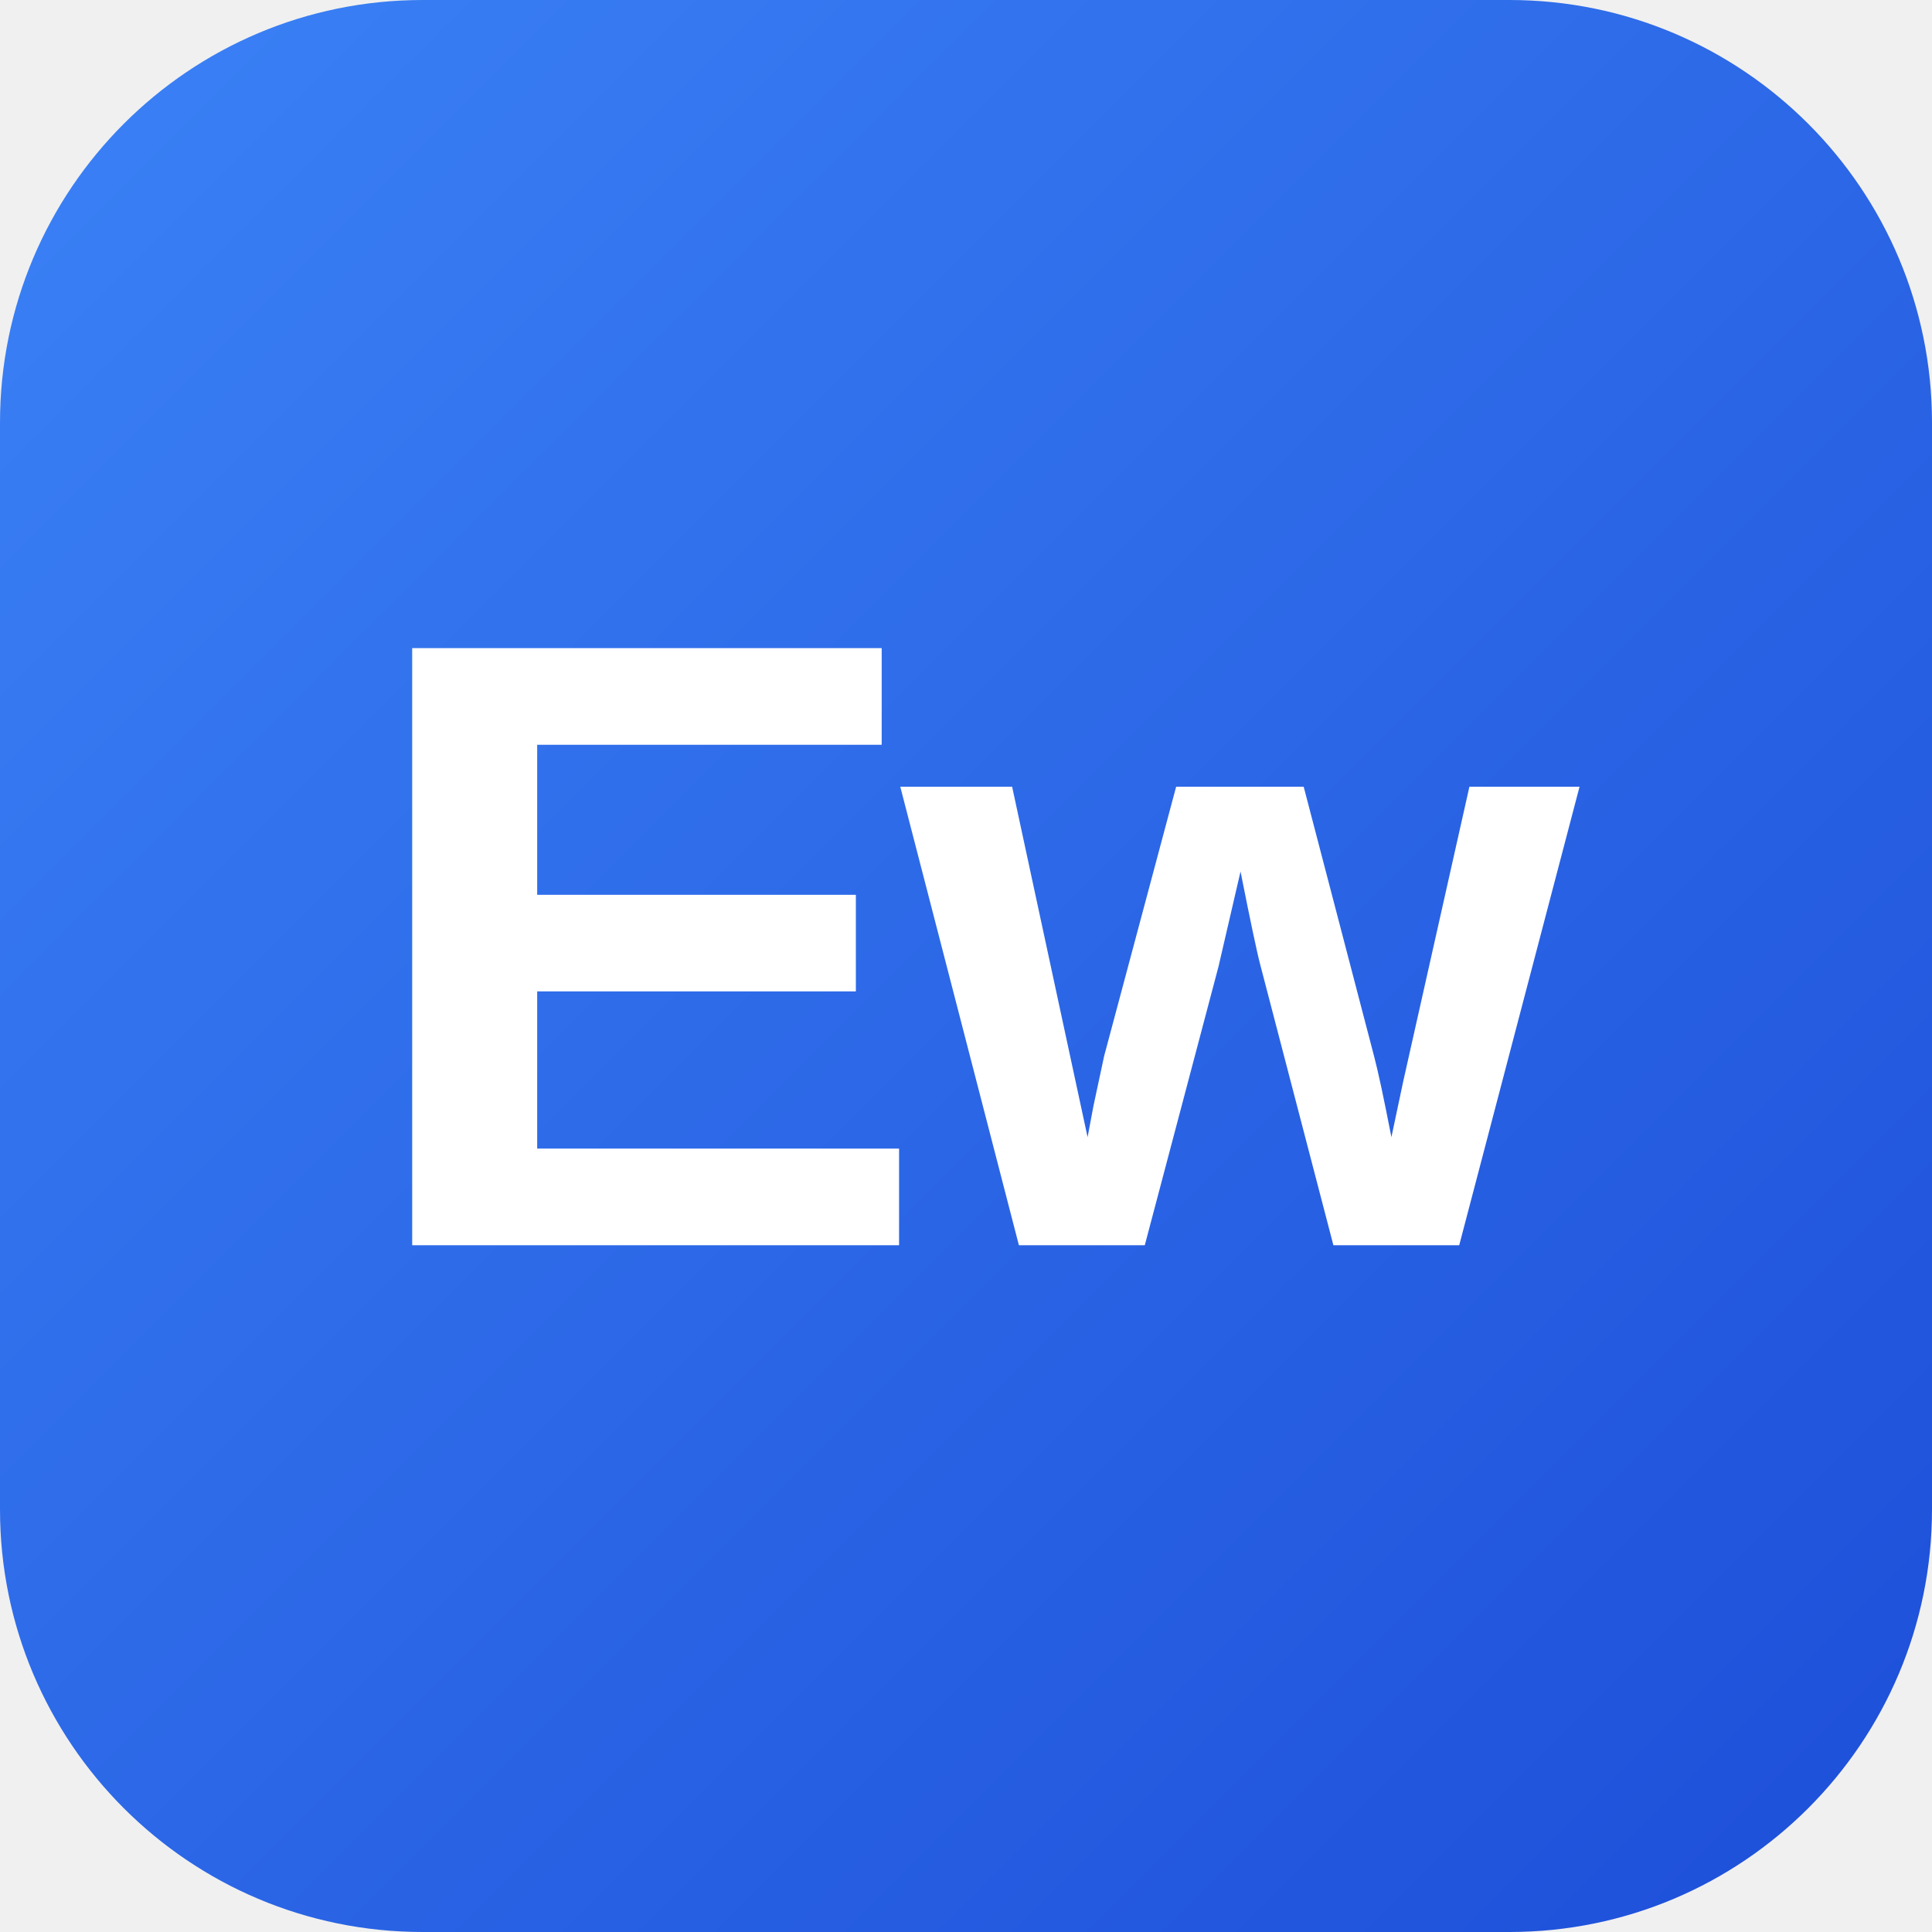
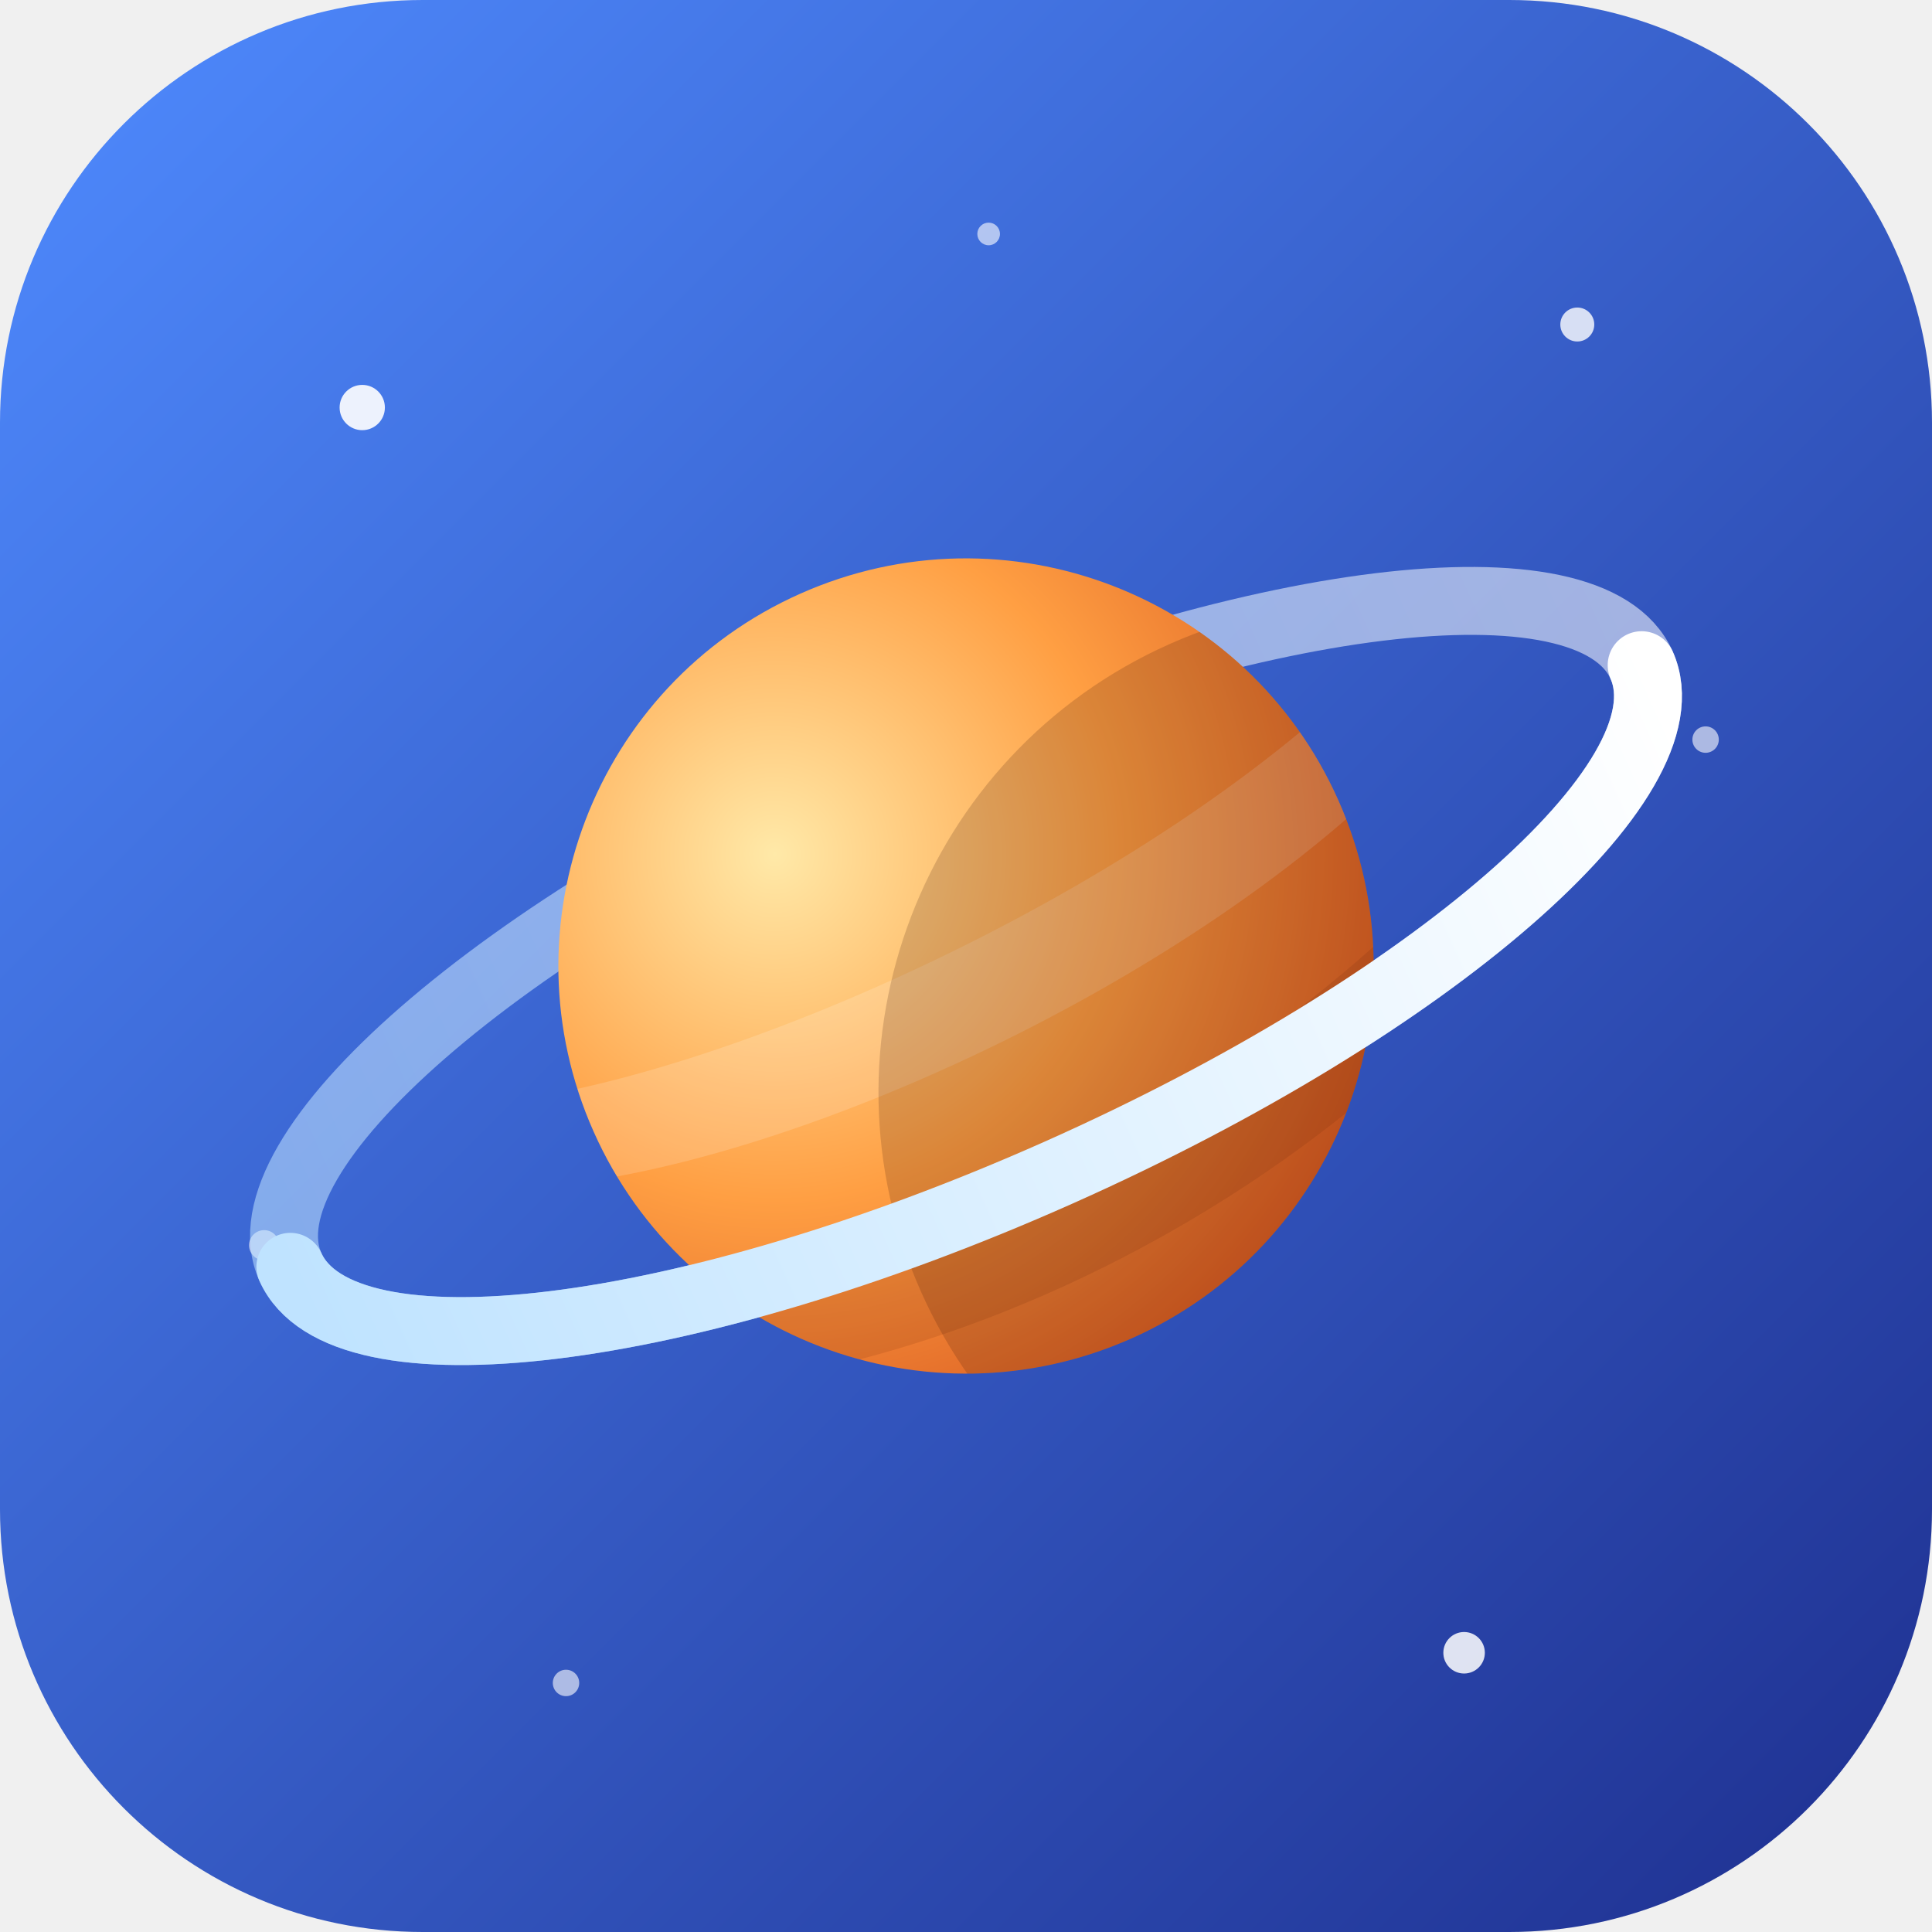
<svg xmlns="http://www.w3.org/2000/svg" viewBox="0 0 512 512">
  <defs>
-     <linearGradient id="g" x1="0" y1="0" x2="1" y2="1">
-       <stop offset="0" stop-color="#3b82f6" />
-       <stop offset="1" stop-color="#1d4ed8" />
+     <linearGradient id="bg" x1="0" y1="0" x2="1" y2="1">
+       <stop offset="0" stop-color="#4f8bff" />
+       <stop offset="1" stop-color="#1e2f8f" />
    </linearGradient>
+     <radialGradient id="pl" cx=".34" cy=".28" r=".85">
+       <stop offset="0" stop-color="#ffe9a8" />
+       <stop offset=".5" stop-color="#ff9f43" />
+       <stop offset="1" stop-color="#d4501b" />
+     </radialGradient>
+     <linearGradient id="rg" x1="0" y1="0" x2="1" y2="0">
+       <stop offset="0" stop-color="#bfe3ff" />
+       <stop offset="1" stop-color="#ffffff" />
+     </linearGradient>
+     <clipPath id="pc">
+       <circle cx="256" cy="256" r="108" />
+     </clipPath>
  </defs>
-   <rect width="512" height="512" rx="112" fill="url(#g)" />
-   <text x="256" y="330" text-anchor="middle" font-family="system-ui, Arial, sans-serif" font-weight="800" font-size="230" fill="#fff" letter-spacing="-8">Ew</text>
+   <rect width="512" height="512" rx="112" fill="url(#bg)" />
+   <g fill="#fff">
+     <circle cx="96" cy="108" r="6" opacity=".9" />
+     <circle cx="418" cy="86" r="4.5" opacity=".8" />
+     <circle cx="452" cy="196" r="3.5" opacity=".6" />
+     <circle cx="70" cy="330" r="4" opacity=".6" />
+     <circle cx="388" cy="438" r="5.5" opacity=".85" />
+     <circle cx="150" cy="446" r="3.5" opacity=".6" />
+     <circle cx="262" cy="62" r="3" opacity=".6" />
+   </g>
+   <g transform="rotate(-24 256 256)">
+     <ellipse cx="256" cy="256" rx="196" ry="60" fill="none" stroke="url(#rg)" stroke-width="18" opacity=".55" />
+     <circle cx="256" cy="256" r="108" fill="url(#pl)" />
+     <g clip-path="url(#pc)">
+       <path d="M120 236c60 22 190 22 270-10v26c-80 34-210 34-270 8z" fill="#fff" opacity=".16" />
+       <path d="M130 300c70 20 170 20 252-14l-2 30c-82 36-182 36-248 8z" fill="#7a2a0a" opacity=".16" />
+       <circle cx="340" cy="330" r="130" fill="#3a1204" opacity=".18" />
+     </g>
+     <path d="M60 256A196 60 0 0 0 452 256" fill="none" stroke="url(#rg)" stroke-width="18" stroke-linecap="round" />
+   </g>
</svg>
